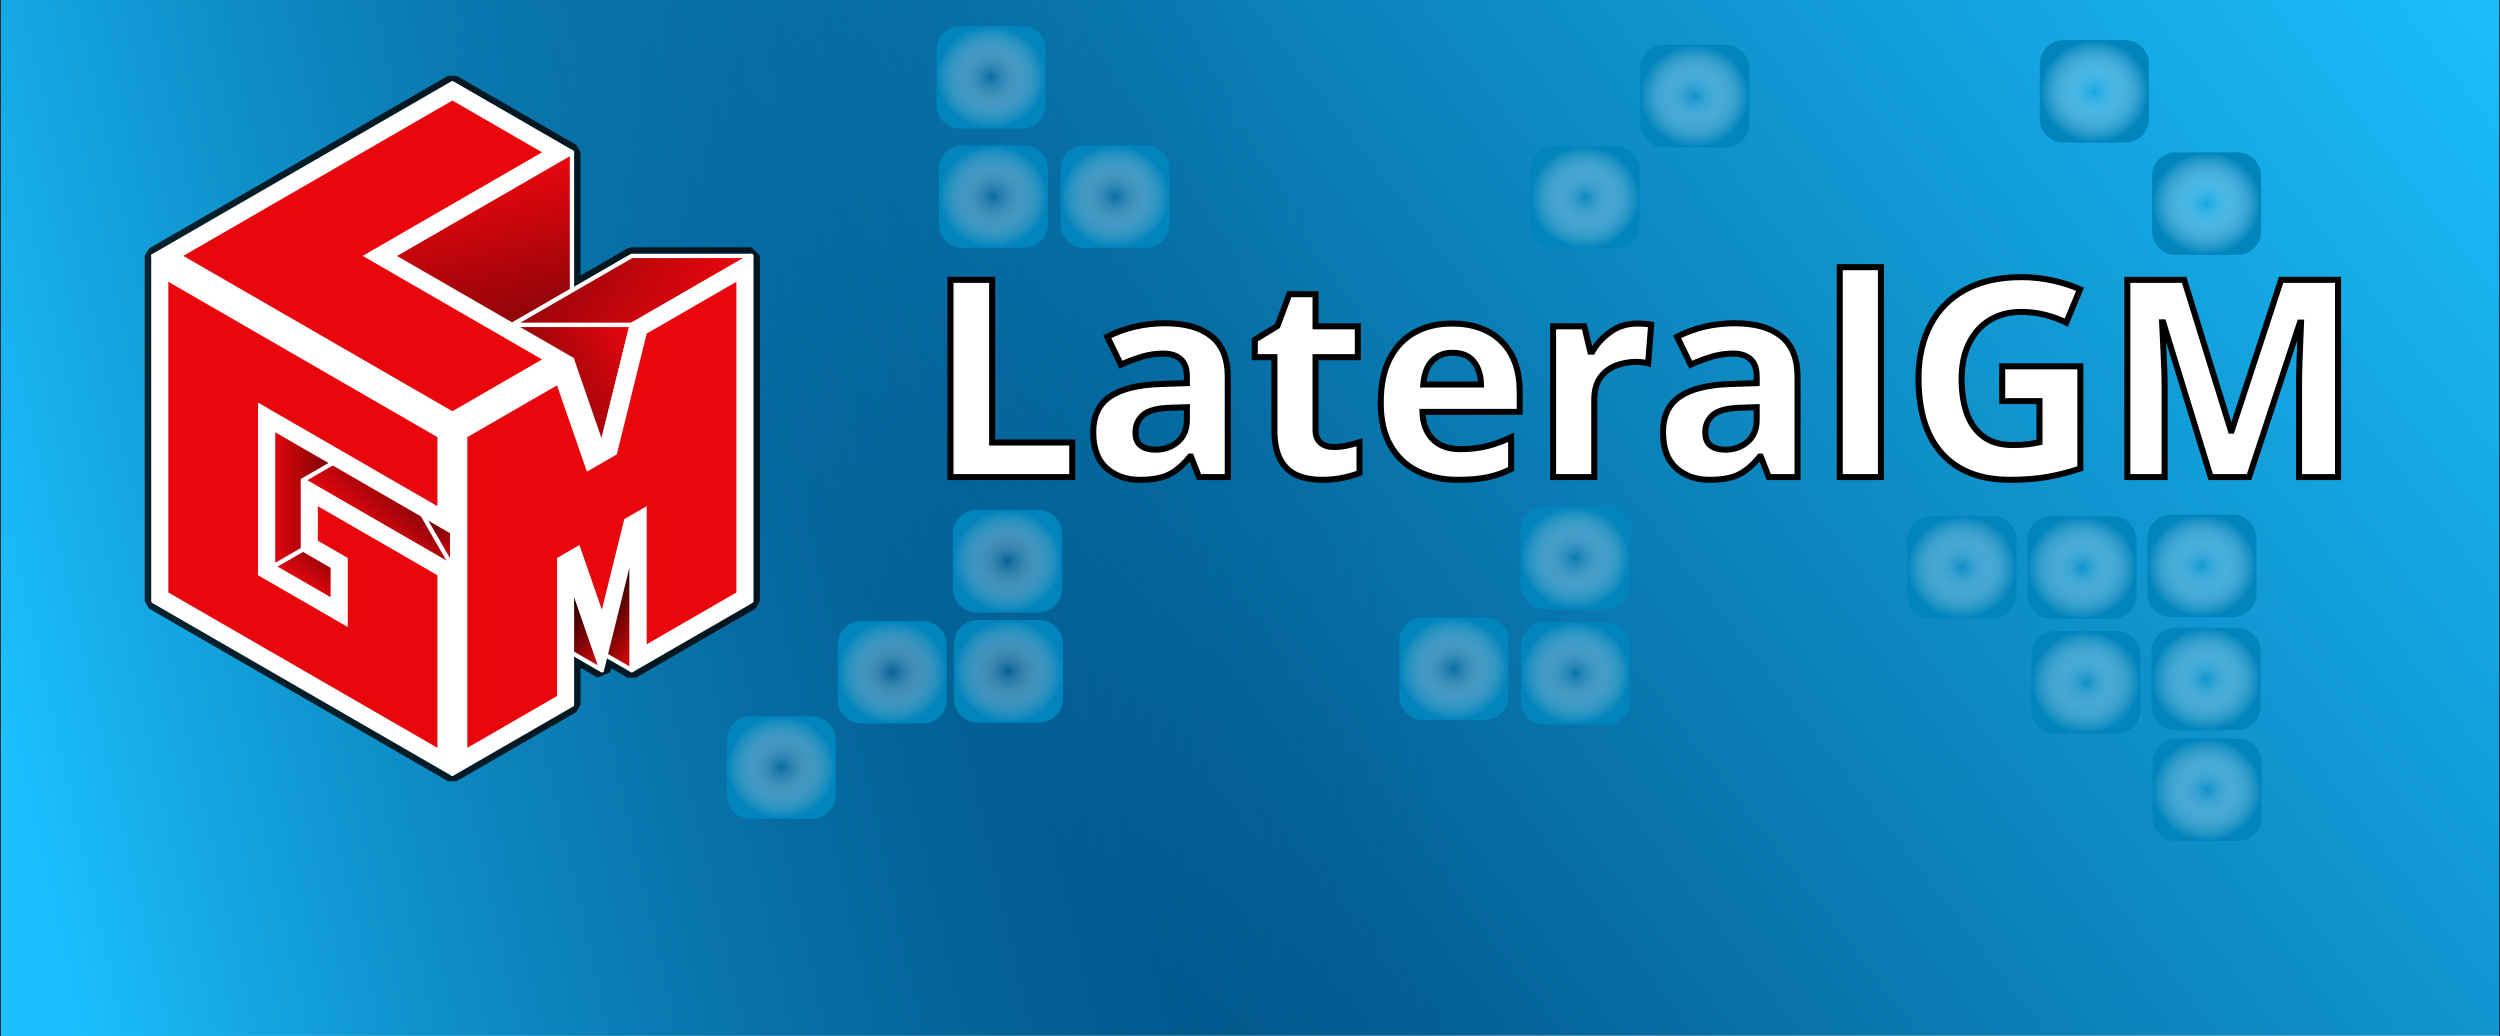
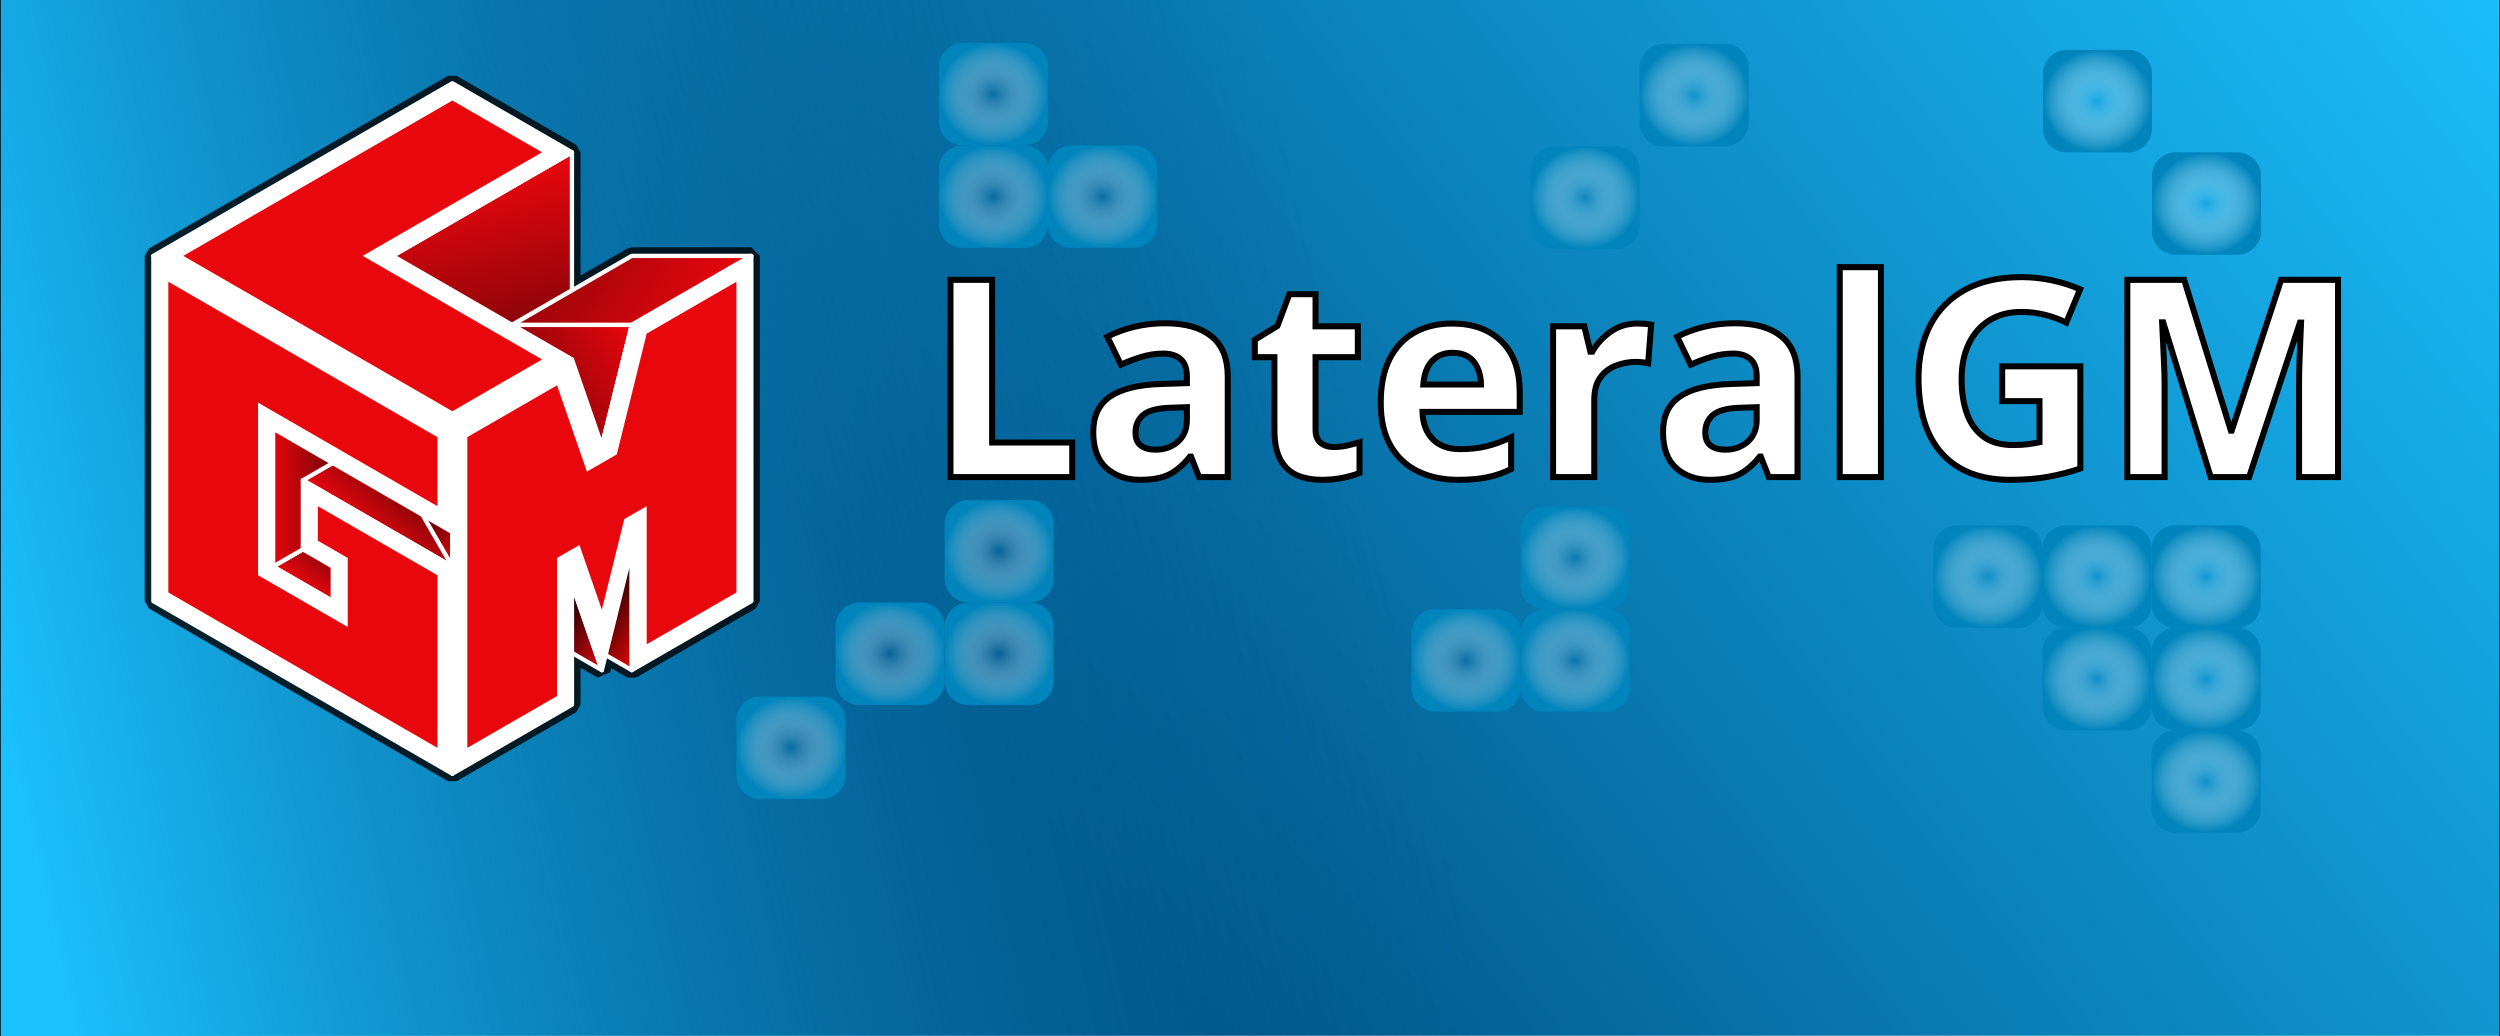
<svg xmlns="http://www.w3.org/2000/svg" xmlns:ns1="http://www.openswatchbook.org/uri/2009/osb" xmlns:xlink="http://www.w3.org/1999/xlink" width="579.31" height="240" id="svg7448" version="1.0">
  <defs id="defs7450">
    <linearGradient id="linearGradient3961">
      <stop style="stop-color:#ffffff;stop-opacity:0;" offset="0" id="stop3963" />
      <stop style="stop-color:#0084bc;stop-opacity:1;" offset="1" id="stop3965" />
    </linearGradient>
    <linearGradient id="linearGradient3953">
      <stop style="stop-color:#005589;stop-opacity:0" offset="0" id="stop3955" />
      <stop style="stop-color:#1bc1ff;stop-opacity:1" offset="1" id="stop3957" />
    </linearGradient>
    <linearGradient id="linearGradient3901">
      <stop id="stop3903" offset="0" style="stop-color:#005589;stop-opacity:1" />
      <stop id="stop3905" offset="1" style="stop-color:#1bc1ff;stop-opacity:1" />
    </linearGradient>
    <linearGradient id="linearGradient5638">
      <stop style="stop-color:#00cdf9;stop-opacity:1;" offset="0" id="stop5640" />
      <stop style="stop-color:#00cdf9;stop-opacity:0;" offset="1" id="stop5642" />
    </linearGradient>
    <linearGradient id="linearGradient5489" ns1:paint="solid">
      <stop style="stop-color:#008df5;stop-opacity:1;" offset="0" id="stop5491" />
    </linearGradient>
    <clipPath id="clipPath4448" clipPathUnits="userSpaceOnUse">
      <path transform="matrix(0.9150457,0,0,0.9230769,-8.584322,-3.982766)" d="M 183.597,91 A 91.799,91 0 1 1 0,91 91.799,91 0 1 1 183.597,91 z" id="path4450" style="fill:#ffffff;fill-opacity:1;fill-rule:evenodd;stroke:none;stroke-width:8;marker:none;visibility:visible;display:inline;overflow:visible;enable-background:accumulate" />
    </clipPath>
    <linearGradient id="linearGradient21112">
      <stop style="stop-color:#ff0000;stop-opacity:1;" offset="0" id="stop21114" />
      <stop style="stop-color:#800000;stop-opacity:1;" offset="1" id="stop21116" />
    </linearGradient>
    <linearGradient id="linearGradient17174">
      <stop id="stop17176" offset="0" style="stop-color:#ffffff;stop-opacity:1;" />
      <stop id="stop17178" offset="1" style="stop-color:#ffffff;stop-opacity:0;" />
    </linearGradient>
    <linearGradient id="linearGradient7309">
      <stop id="stop7311" offset="0" style="stop-color:#e90707;stop-opacity:1;" />
      <stop id="stop7313" offset="1" style="stop-color:#000000;stop-opacity:1;" />
    </linearGradient>
    <linearGradient id="linearGradient7285">
      <stop id="stop7287" offset="0" style="stop-color:#e9070e;stop-opacity:1;" />
      <stop id="stop7289" offset="1" style="stop-color:#000000;stop-opacity:1;" />
    </linearGradient>
    <linearGradient id="linearGradient8173-598-381-553">
      <stop style="stop-color:#003d89;stop-opacity:1;" offset="0" id="stop5619" />
      <stop style="stop-color:#00a7e7;stop-opacity:1;" offset="1" id="stop5621" />
    </linearGradient>
    <linearGradient xlink:href="#linearGradient7285" id="linearGradient5986" gradientUnits="userSpaceOnUse" gradientTransform="translate(-7.722735,-143.9828)" x1="41.557" y1="256" x2="55.413" y2="236" />
    <linearGradient xlink:href="#linearGradient7285" id="linearGradient5988" gradientUnits="userSpaceOnUse" gradientTransform="translate(-7.722735,-143.9828)" x1="41.069" y1="232" x2="69.782" y2="232" />
    <linearGradient xlink:href="#linearGradient7285" id="linearGradient5990" gradientUnits="userSpaceOnUse" gradientTransform="translate(-7.722735,-143.9828)" x1="48.485" y1="236" x2="69.269" y2="212" />
    <linearGradient xlink:href="#linearGradient7285" id="linearGradient5992" gradientUnits="userSpaceOnUse" gradientTransform="translate(-7.722735,-143.9828)" x1="83.126" y1="256" x2="72.733" y2="238" />
    <linearGradient xlink:href="#linearGradient7285" id="linearGradient5994" gradientUnits="userSpaceOnUse" gradientTransform="translate(-7.722735,-143.9828)" x1="110.839" y1="160" x2="131.623" y2="248" />
    <linearGradient xlink:href="#linearGradient7285" id="linearGradient5996" gradientUnits="userSpaceOnUse" gradientTransform="translate(-7.722735,-143.9828)" x1="152.408" y1="184" x2="51.949" y2="126" />
    <linearGradient xlink:href="#linearGradient7309" id="linearGradient5998" gradientUnits="userSpaceOnUse" gradientTransform="translate(-7.722735,-143.9828)" x1="124.695" y1="280" x2="110.839" y2="272" />
    <linearGradient xlink:href="#linearGradient7285" id="linearGradient6000" gradientUnits="userSpaceOnUse" gradientTransform="translate(-7.722735,-143.9828)" x1="124.695" y1="200" x2="65.805" y2="234" />
    <linearGradient xlink:href="#linearGradient7285" id="linearGradient6002" gradientUnits="userSpaceOnUse" gradientTransform="translate(-7.722735,-143.9828)" x1="117.767" y1="280" x2="103.91" y2="272" />
    <filter id="filter3800" y="-0.15" height="1.3" x="-0.15" width="1.3" color-interpolation-filters="sRGB">
      <feTurbulence id="feTurbulence3802" type="fractalNoise" baseFrequency="0.04" numOctaves="5" seed="0" result="result4" />
      <feDisplacementMap id="feDisplacementMap3804" in2="result4" in="SourceGraphic" yChannelSelector="G" xChannelSelector="R" scale="10" result="result3" />
      <feDiffuseLighting id="feDiffuseLighting3806" lighting-color="rgb(233,230,215)" diffuseConstant="1" surfaceScale="2" result="result1" in="result4">
        <feDistantLight id="feDistantLight3808" azimuth="235" elevation="40" />
      </feDiffuseLighting>
      <feComposite id="feComposite3810" in2="result1" operator="in" in="result3" result="result2" />
      <feComposite id="feComposite3812" in2="result1" result="result5" operator="arithmetic" k1="1.7" />
      <feBlend id="feBlend3814" in2="result3" in="result5" mode="normal" />
    </filter>
    <filter id="filter3816" y="-0.15" height="1.3" x="-0.15" width="1.3" color-interpolation-filters="sRGB">
      <feTurbulence id="feTurbulence3818" type="fractalNoise" baseFrequency="0.04" numOctaves="5" seed="0" result="result4" />
      <feDisplacementMap id="feDisplacementMap3820" in2="result4" in="SourceGraphic" yChannelSelector="G" xChannelSelector="R" scale="10" result="result3" />
      <feDiffuseLighting id="feDiffuseLighting3822" lighting-color="rgb(233,230,215)" diffuseConstant="1" surfaceScale="2" result="result1" in="result4">
        <feDistantLight id="feDistantLight3824" azimuth="235" elevation="40" />
      </feDiffuseLighting>
      <feComposite id="feComposite3826" in2="result1" operator="in" in="result3" result="result2" />
      <feComposite id="feComposite3828" in2="result1" result="result5" operator="arithmetic" k1="1.7" />
      <feBlend id="feBlend3830" in2="result3" in="result5" mode="normal" />
    </filter>
    <filter id="filter3832" y="-0.15" height="1.3" x="-0.15" width="1.3" color-interpolation-filters="sRGB">
      <feTurbulence id="feTurbulence3834" type="fractalNoise" baseFrequency="0.04" numOctaves="5" seed="0" result="result4" />
      <feDisplacementMap id="feDisplacementMap3836" in2="result4" in="SourceGraphic" yChannelSelector="G" xChannelSelector="R" scale="10" result="result3" />
      <feDiffuseLighting id="feDiffuseLighting3838" lighting-color="rgb(233,230,215)" diffuseConstant="1" surfaceScale="2" result="result1" in="result4">
        <feDistantLight id="feDistantLight3840" azimuth="235" elevation="40" />
      </feDiffuseLighting>
      <feComposite id="feComposite3842" in2="result1" operator="in" in="result3" result="result2" />
      <feComposite id="feComposite3844" in2="result1" result="result5" operator="arithmetic" k1="1.7" />
      <feBlend id="feBlend3846" in2="result3" in="result5" mode="normal" />
    </filter>
    <filter id="filter3848" y="-0.15" height="1.3" x="-0.15" width="1.3" color-interpolation-filters="sRGB">
      <feTurbulence id="feTurbulence3850" type="fractalNoise" baseFrequency="0.04" numOctaves="1" seed="0" result="result4" />
      <feDisplacementMap id="feDisplacementMap3852" in2="result4" in="SourceGraphic" yChannelSelector="G" xChannelSelector="R" scale="10" result="result3" />
      <feDiffuseLighting id="feDiffuseLighting3854" lighting-color="rgb(233,230,215)" diffuseConstant="1" surfaceScale="2" result="result1" in="result4">
        <feDistantLight id="feDistantLight3856" azimuth="235" elevation="40" />
      </feDiffuseLighting>
      <feComposite id="feComposite3858" in2="result1" operator="in" in="result3" result="result2" />
      <feComposite id="feComposite3860" in2="result1" result="result5" operator="arithmetic" k1="1.7" />
      <feBlend id="feBlend3862" in2="result3" in="result5" mode="normal" />
    </filter>
    <filter id="filter3128" y="-0.2" width="1.2" height="1.4" x="-0.1" color-interpolation-filters="sRGB">
      <feMorphology id="feMorphology3130" result="result1" radius="19.518" operator="dilate" />
      <feTurbulence id="feTurbulence3132" baseFrequency="0.09 0.028" numOctaves="1" />
      <feColorMatrix id="feColorMatrix3134" result="result2" values="2 0 0 0 0 0 2 0 0 0 0 0 0 0 0 0 0 0 1 0" />
      <feDisplacementMap id="feDisplacementMap3136" in2="result2" result="result4" scale="10.319" yChannelSelector="G" xChannelSelector="R" in="result1" />
      <feFlood id="feFlood3138" result="result3" flood-opacity="1" flood-color="rgb(255,159,54)" />
      <feMorphology id="feMorphology3140" radius="3.8" result="result7" in="result4" />
      <feGaussianBlur id="feGaussianBlur3142" result="result7" in="result7" stdDeviation="2.4" />
      <feComposite id="feComposite3144" in2="result4" result="result5" in="result3" operator="in" />
      <feComposite id="feComposite3146" in2="result7" operator="out" />
      <feOffset id="feOffset3148" result="result6" dy="-7" dx="-4.5" />
      <feGaussianBlur id="feGaussianBlur3150" result="result7" stdDeviation="4.8" />
      <feComposite id="feComposite3152" in2="result6" in="SourceGraphic" result="result8" />
      <feComposite id="feComposite3154" in2="result7" />
    </filter>
    <linearGradient gradientTransform="scale(1.229649,1)" gradientUnits="userSpaceOnUse" y2="0" x2="227.707" y1="216" x1="227.707" id="linearGradient8021-90-270-801-0" xlink:href="#linearGradient8173-598-381-553-6" />
    <linearGradient id="linearGradient8173-598-381-553-6">
      <stop style="stop-color:#003d89;stop-opacity:1;" offset="0" id="stop5619-4" />
      <stop style="stop-color:#00a7e7;stop-opacity:1;" offset="1" id="stop5621-9" />
    </linearGradient>
    <linearGradient xlink:href="#linearGradient5638" id="linearGradient5644" x1="-11.601" y1="243.264" x2="575.27" y2="55.264" gradientUnits="userSpaceOnUse" />
    <clipPath clipPathUnits="userSpaceOnUse" id="clipPath5646">
      <rect y="2" x="2.345" height="240" width="579.31" id="rect5648" style="fill:none;stroke:#ffffff;stroke-width:5;stroke-opacity:1;marker:none;visibility:visible;display:inline;overflow:visible;enable-background:accumulate" />
    </clipPath>
    <linearGradient gradientTransform="scale(1.229649,1)" gradientUnits="userSpaceOnUse" y2="0" x2="227.707" y1="216" x1="227.707" id="linearGradient8021-90-270-801-1" xlink:href="#linearGradient8173-598-381-553-8" />
    <linearGradient id="linearGradient8173-598-381-553-8">
      <stop style="stop-color:#003d89;stop-opacity:1;" offset="0" id="stop5619-44" />
      <stop style="stop-color:#00a7e7;stop-opacity:1;" offset="1" id="stop5621-5" />
    </linearGradient>
    <clipPath clipPathUnits="userSpaceOnUse" id="clipPath3141">
      <rect style="fill:none;stroke:#ffffff;stroke-width:5;stroke-linecap:round;stroke-linejoin:round;stroke-miterlimit:4;stroke-opacity:1;stroke-dasharray:none;stroke-dashoffset:0" id="rect3143" width="273.504" height="45.074" x="-10.304" y="-68.81" />
    </clipPath>
    <filter id="filter3169" color-interpolation-filters="sRGB">
      <feColorMatrix id="feColorMatrix3171" values="1 0 0 0 0 0 1 0 0 0 0 0 1 0 0 0 0 0 1 0 " result="result7" />
      <feGaussianBlur id="feGaussianBlur3173" result="result6" stdDeviation="5" />
      <feComposite id="feComposite3175" in2="result7" operator="atop" in="result6" result="result91" />
      <feComposite id="feComposite3177" in2="result91" operator="in" result="fbSourceGraphic" />
      <feColorMatrix result="fbSourceGraphicAlpha" in="fbSourceGraphic" values="0 0 0 -1 0 0 0 0 -1 0 0 0 0 -1 0 0 0 0 1 0" id="feColorMatrix3179" />
      <feGaussianBlur id="feGaussianBlur3181" stdDeviation="5" result="result1" in="fbSourceGraphic" />
      <feComposite id="feComposite3183" in2="result1" operator="arithmetic" k2="2" in="result1" />
    </filter>
    <filter id="filter3977" color-interpolation-filters="sRGB">
      <feGaussianBlur id="feGaussianBlur3979" stdDeviation="5" result="result1" />
      <feComposite id="feComposite3981" in2="result1" operator="arithmetic" k2="2" in="result1" />
    </filter>
    <clipPath clipPathUnits="userSpaceOnUse" id="clipPath3141-5">
      <rect style="fill:none;stroke:#ffffff;stroke-width:5;stroke-linecap:round;stroke-linejoin:round;stroke-miterlimit:4;stroke-opacity:1;stroke-dasharray:none;stroke-dashoffset:0" id="rect3143-5" width="273.504" height="45.074" x="-10.304" y="-68.81" />
    </clipPath>
    <clipPath clipPathUnits="userSpaceOnUse" id="clipPath3193">
      <rect style="fill:none;stroke:#ffffff;stroke-width:5;stroke-linecap:round;stroke-linejoin:round;stroke-miterlimit:4;stroke-opacity:1;stroke-dasharray:none;stroke-dashoffset:0" id="rect3195" width="273.504" height="45.074" x="-10.304" y="-68.81" />
    </clipPath>
    <clipPath clipPathUnits="userSpaceOnUse" id="clipPath3197">
      <rect style="fill:none;stroke:#ffffff;stroke-width:5;stroke-linecap:round;stroke-linejoin:round;stroke-miterlimit:4;stroke-opacity:1;stroke-dasharray:none;stroke-dashoffset:0" id="rect3199" width="273.504" height="45.074" x="-10.304" y="-68.81" />
    </clipPath>
    <linearGradient xlink:href="#linearGradient3901" id="linearGradient3899" x1="274.228" y1="232.602" x2="587.736" y2="-10.22" gradientUnits="userSpaceOnUse" />
    <linearGradient xlink:href="#linearGradient3901-7" id="linearGradient3899-1" x1="274.228" y1="232.602" x2="587.736" y2="-10.22" gradientUnits="userSpaceOnUse" />
    <linearGradient id="linearGradient3901-7">
      <stop id="stop3903-4" offset="0" style="stop-color:#005589;stop-opacity:1" />
      <stop id="stop3905-0" offset="1" style="stop-color:#1bc1ff;stop-opacity:1" />
    </linearGradient>
    <linearGradient y2="231.07" x2="14.768" y1="158.3" x1="331.678" gradientUnits="userSpaceOnUse" id="linearGradient3934" xlink:href="#linearGradient3953" gradientTransform="matrix(1,0,0,1.012767,-0.8731245,-0.261846)" />
-     <radialGradient xlink:href="#linearGradient3961" id="radialGradient3977" cx="264.653" cy="202.083" fx="264.653" fy="202.083" r="12.639" gradientTransform="matrix(1,0,0,0.939394,189.9581,-58.39051)" gradientUnits="userSpaceOnUse" />
+     <radialGradient xlink:href="#linearGradient3961" id="radialGradient3977" cx="264.653" cy="202.083" fx="264.653" fy="202.083" r="12.639" gradientTransform="matrix(1,0,0,0.939394,196.0096,-56.22861)" gradientUnits="userSpaceOnUse" />
    <radialGradient xlink:href="#linearGradient3961-7" id="radialGradient3977-2" cx="264.653" cy="202.083" fx="264.653" fy="202.083" r="12.639" gradientTransform="matrix(1,0,0,0.939394,180.3672,-59.15651)" gradientUnits="userSpaceOnUse" />
    <linearGradient id="linearGradient3961-7">
      <stop style="stop-color:#ffffff;stop-opacity:0;" offset="0" id="stop3963-7" />
      <stop style="stop-color:#0084bc;stop-opacity:1;" offset="1" id="stop3965-1" />
    </linearGradient>
-     <radialGradient r="12.639" fy="202.083" fx="264.653" cy="202.083" cx="264.653" gradientTransform="matrix(1,0,0,0.939394,217.7927,-58.32287)" gradientUnits="userSpaceOnUse" id="radialGradient3994" xlink:href="#linearGradient3961-7" />
+     <radialGradient r="12.639" fy="202.083" fx="264.653" cy="202.083" cx="264.653" gradientTransform="matrix(1,0,0,0.939394,221.2875,-56.22862)" gradientUnits="userSpaceOnUse" id="radialGradient3994" xlink:href="#linearGradient3961-7" />
    <radialGradient xlink:href="#linearGradient3961-0" id="radialGradient3977-6" cx="264.653" cy="202.083" fx="264.653" fy="202.083" r="12.639" gradientTransform="matrix(1,0,0,0.939394,180.3672,-59.15651)" gradientUnits="userSpaceOnUse" />
    <linearGradient id="linearGradient3961-0">
      <stop style="stop-color:#ffffff;stop-opacity:0;" offset="0" id="stop3963-4" />
      <stop style="stop-color:#0084bc;stop-opacity:1;" offset="1" id="stop3965-9" />
    </linearGradient>
-     <radialGradient r="12.639" fy="202.083" fx="264.653" cy="202.083" cx="264.653" gradientTransform="matrix(1,0,0,0.939394,245.5751,-58.70587)" gradientUnits="userSpaceOnUse" id="radialGradient3994-4" xlink:href="#linearGradient3961-0" />
+     <radialGradient r="12.639" fy="202.083" fx="264.653" cy="202.083" cx="264.653" gradientTransform="matrix(1,0,0,0.939394,246.5655,-56.22859)" gradientUnits="userSpaceOnUse" id="radialGradient3994-4" xlink:href="#linearGradient3961-0" />
    <radialGradient xlink:href="#linearGradient3961-3" id="radialGradient3977-0" cx="264.653" cy="202.083" fx="264.653" fy="202.083" r="12.639" gradientTransform="matrix(1,0,0,0.939394,180.3672,-59.15651)" gradientUnits="userSpaceOnUse" />
    <linearGradient id="linearGradient3961-3">
      <stop style="stop-color:#ffffff;stop-opacity:0;" offset="0" id="stop3963-6" />
      <stop style="stop-color:#0084bc;stop-opacity:1;" offset="1" id="stop3965-2" />
    </linearGradient>
    <radialGradient r="12.639" fy="202.083" fx="264.653" cy="202.083" cx="264.653" gradientTransform="matrix(1,0,0,0.939394,246.5655,-32.48264)" gradientUnits="userSpaceOnUse" id="radialGradient3994-45" xlink:href="#linearGradient3961-3" />
    <radialGradient xlink:href="#linearGradient3961-1" id="radialGradient3977-8" cx="264.653" cy="202.083" fx="264.653" fy="202.083" r="12.639" gradientTransform="matrix(1,0,0,0.939394,180.3672,-59.15651)" gradientUnits="userSpaceOnUse" />
    <linearGradient id="linearGradient3961-1">
      <stop style="stop-color:#ffffff;stop-opacity:0;" offset="0" id="stop3963-2" />
      <stop style="stop-color:#0084bc;stop-opacity:1;" offset="1" id="stop3965-14" />
    </linearGradient>
-     <radialGradient r="12.639" fy="202.083" fx="264.653" cy="202.083" cx="264.653" gradientTransform="matrix(1,0,0,0.939394,218.7174,-31.71665)" gradientUnits="userSpaceOnUse" id="radialGradient3994-9" xlink:href="#linearGradient3961-1" />
+     <radialGradient r="12.639" fy="202.083" fx="264.653" cy="202.083" cx="264.653" gradientTransform="matrix(1,0,0,0.939394,221.2875,-32.48264)" gradientUnits="userSpaceOnUse" id="radialGradient3994-9" xlink:href="#linearGradient3961-1" />
    <radialGradient xlink:href="#linearGradient3961-5" id="radialGradient3977-4" cx="264.653" cy="202.083" fx="264.653" fy="202.083" r="12.639" gradientTransform="matrix(1,0,0,0.939394,180.3672,-59.15651)" gradientUnits="userSpaceOnUse" />
    <linearGradient id="linearGradient3961-5">
      <stop style="stop-color:#ffffff;stop-opacity:0;" offset="0" id="stop3963-29" />
      <stop style="stop-color:#0084bc;stop-opacity:1;" offset="1" id="stop3965-98" />
    </linearGradient>
-     <radialGradient r="12.639" fy="202.083" fx="264.653" cy="202.083" cx="264.653" gradientTransform="matrix(1,0,0,0.939394,246.7899,-6.801059)" gradientUnits="userSpaceOnUse" id="radialGradient3994-3" xlink:href="#linearGradient3961-5" />
+     <radialGradient r="12.639" fy="202.083" fx="264.653" cy="202.083" cx="264.653" gradientTransform="matrix(1,0,0,0.939394,246.5654,-8.736672)" gradientUnits="userSpaceOnUse" id="radialGradient3994-3" xlink:href="#linearGradient3961-5" />
    <radialGradient xlink:href="#linearGradient3961-8" id="radialGradient3977-9" cx="264.653" cy="202.083" fx="264.653" fy="202.083" r="12.639" gradientTransform="matrix(1,0,0,0.939394,180.3672,-59.15651)" gradientUnits="userSpaceOnUse" />
    <linearGradient id="linearGradient3961-8">
      <stop style="stop-color:#ffffff;stop-opacity:0;" offset="0" id="stop3963-66" />
      <stop style="stop-color:#0084bc;stop-opacity:1;" offset="1" id="stop3965-23" />
    </linearGradient>
    <radialGradient r="12.639" fy="202.083" fx="264.653" cy="202.083" cx="264.653" gradientTransform="matrix(1,0,0,0.939394,246.6584,-142.6606)" gradientUnits="userSpaceOnUse" id="radialGradient3994-8" xlink:href="#linearGradient3961-8" />
    <radialGradient xlink:href="#linearGradient3961-57" id="radialGradient3977-27" cx="264.653" cy="202.083" fx="264.653" fy="202.083" r="12.639" gradientTransform="matrix(1,0,0,0.939394,180.3672,-59.15651)" gradientUnits="userSpaceOnUse" />
    <linearGradient id="linearGradient3961-57">
      <stop style="stop-color:#ffffff;stop-opacity:0;" offset="0" id="stop3963-8" />
      <stop style="stop-color:#0084bc;stop-opacity:1;" offset="1" id="stop3965-27" />
    </linearGradient>
-     <radialGradient r="12.639" fy="202.083" fx="264.653" cy="202.083" cx="264.653" gradientTransform="matrix(1,0,0,0.939394,220.6596,-168.6594)" gradientUnits="userSpaceOnUse" id="radialGradient3994-80" xlink:href="#linearGradient3961-57" />
+     <radialGradient r="12.639" fy="202.083" fx="264.653" cy="202.083" cx="264.653" gradientTransform="matrix(1,0,0,0.939394,221.3805,-166.4065)" gradientUnits="userSpaceOnUse" id="radialGradient3994-80" xlink:href="#linearGradient3961-57" />
    <radialGradient xlink:href="#linearGradient3961-2" id="radialGradient3977-89" cx="264.653" cy="202.083" fx="264.653" fy="202.083" r="12.639" gradientTransform="matrix(1,0,0,0.939394,180.3672,-59.15651)" gradientUnits="userSpaceOnUse" />
    <linearGradient id="linearGradient3961-2">
      <stop style="stop-color:#ffffff;stop-opacity:0;" offset="0" id="stop3963-82" />
      <stop style="stop-color:#0084bc;stop-opacity:1;" offset="1" id="stop3965-0" />
    </linearGradient>
    <radialGradient r="12.639" fy="202.083" fx="264.653" cy="202.083" cx="264.653" gradientTransform="matrix(1,0,0,0.939394,-34.45435,-144.2855)" gradientUnits="userSpaceOnUse" id="radialGradient3994-5" xlink:href="#linearGradient3961-2" />
    <radialGradient xlink:href="#linearGradient3961-78" id="radialGradient3977-276" cx="264.653" cy="202.083" fx="264.653" fy="202.083" r="12.639" gradientTransform="matrix(1,0,0,0.939394,180.3672,-59.15651)" gradientUnits="userSpaceOnUse" />
    <linearGradient id="linearGradient3961-78">
      <stop style="stop-color:#ffffff;stop-opacity:0;" offset="0" id="stop3963-78" />
      <stop style="stop-color:#0084bc;stop-opacity:1;" offset="1" id="stop3965-16" />
    </linearGradient>
-     <radialGradient r="12.639" fy="202.083" fx="264.653" cy="202.083" cx="264.653" gradientTransform="matrix(1,0,0,0.939394,-6.288905,-144.2855)" gradientUnits="userSpaceOnUse" id="radialGradient3994-0" xlink:href="#linearGradient3961-78" />
+     <radialGradient r="12.639" fy="202.083" fx="264.653" cy="202.083" cx="264.653" gradientTransform="matrix(1,0,0,0.939394,-9.176403,-144.2855)" gradientUnits="userSpaceOnUse" id="radialGradient3994-0" xlink:href="#linearGradient3961-78" />
    <radialGradient xlink:href="#linearGradient3961-89" id="radialGradient3977-5" cx="264.653" cy="202.083" fx="264.653" fy="202.083" r="12.639" gradientTransform="matrix(1,0,0,0.939394,180.3672,-59.15651)" gradientUnits="userSpaceOnUse" />
    <linearGradient id="linearGradient3961-89">
      <stop style="stop-color:#ffffff;stop-opacity:0;" offset="0" id="stop3963-0" />
      <stop style="stop-color:#0084bc;stop-opacity:1;" offset="1" id="stop3965-00" />
    </linearGradient>
-     <radialGradient r="12.639" fy="202.083" fx="264.653" cy="202.083" cx="264.653" gradientTransform="matrix(1,0,0,0.939394,-34.99599,-171.9093)" gradientUnits="userSpaceOnUse" id="radialGradient3994-7" xlink:href="#linearGradient3961-89" />
+     <radialGradient r="12.639" fy="202.083" fx="264.653" cy="202.083" cx="264.653" gradientTransform="matrix(1,0,0,0.939394,-34.45438,-168.0315)" gradientUnits="userSpaceOnUse" id="radialGradient3994-7" xlink:href="#linearGradient3961-89" />
    <radialGradient xlink:href="#linearGradient3961-14" id="radialGradient3977-52" cx="264.653" cy="202.083" fx="264.653" fy="202.083" r="12.639" gradientTransform="matrix(1,0,0,0.939394,180.3672,-59.15651)" gradientUnits="userSpaceOnUse" />
    <linearGradient id="linearGradient3961-14">
      <stop style="stop-color:#ffffff;stop-opacity:0;" offset="0" id="stop3963-86" />
      <stop style="stop-color:#0084bc;stop-opacity:1;" offset="1" id="stop3965-4" />
    </linearGradient>
    <radialGradient r="12.639" fy="202.083" fx="264.653" cy="202.083" cx="264.653" gradientTransform="matrix(1,0,0,0.939394,102.6471,-144.0339)" gradientUnits="userSpaceOnUse" id="radialGradient3994-6" xlink:href="#linearGradient3961-14" />
    <radialGradient xlink:href="#linearGradient3961-55" id="radialGradient3977-83" cx="264.653" cy="202.083" fx="264.653" fy="202.083" r="12.639" gradientTransform="matrix(1,0,0,0.939394,180.3672,-59.15651)" gradientUnits="userSpaceOnUse" />
    <linearGradient id="linearGradient3961-55">
      <stop style="stop-color:#ffffff;stop-opacity:0;" offset="0" id="stop3963-1" />
      <stop style="stop-color:#0084bc;stop-opacity:1;" offset="1" id="stop3965-5" />
    </linearGradient>
    <radialGradient r="12.639" fy="202.083" fx="264.653" cy="202.083" cx="264.653" gradientTransform="matrix(1,0,0,0.939394,100.3491,-60.55515)" gradientUnits="userSpaceOnUse" id="radialGradient3994-58" xlink:href="#linearGradient3961-55" />
    <radialGradient xlink:href="#linearGradient3961-4" id="radialGradient3977-05" cx="264.653" cy="202.083" fx="264.653" fy="202.083" r="12.639" gradientTransform="matrix(1,0,0,0.939394,180.3672,-59.15651)" gradientUnits="userSpaceOnUse" />
    <linearGradient id="linearGradient3961-4">
      <stop style="stop-color:#ffffff;stop-opacity:0;" offset="0" id="stop3963-72" />
      <stop style="stop-color:#0084bc;stop-opacity:1;" offset="1" id="stop3965-149" />
    </linearGradient>
-     <radialGradient r="12.639" fy="202.083" fx="264.653" cy="202.083" cx="264.653" gradientTransform="matrix(1,0,0,0.939394,-31.20448,-59.78915)" gradientUnits="userSpaceOnUse" id="radialGradient3994-90" xlink:href="#linearGradient3961-4" />
+     <radialGradient r="12.639" fy="202.083" fx="264.653" cy="202.083" cx="264.653" gradientTransform="matrix(1,0,0,0.939394,-33.11948,-62.08715)" gradientUnits="userSpaceOnUse" id="radialGradient3994-90" xlink:href="#linearGradient3961-4" />
    <radialGradient xlink:href="#linearGradient3961-50" id="radialGradient3977-03" cx="264.653" cy="202.083" fx="264.653" fy="202.083" r="12.639" gradientTransform="matrix(1,0,0,0.939394,180.3672,-59.15651)" gradientUnits="userSpaceOnUse" />
    <linearGradient id="linearGradient3961-50">
      <stop style="stop-color:#ffffff;stop-opacity:0;" offset="0" id="stop3963-76" />
      <stop style="stop-color:#0084bc;stop-opacity:1;" offset="1" id="stop3965-7" />
    </linearGradient>
-     <radialGradient r="12.639" fy="202.083" fx="264.653" cy="202.083" cx="264.653" gradientTransform="matrix(1,0,0,0.939394,-57.90364,-34.04186)" gradientUnits="userSpaceOnUse" id="radialGradient3994-83" xlink:href="#linearGradient3961-50" />
+     <radialGradient r="12.639" fy="202.083" fx="264.653" cy="202.083" cx="264.653" gradientTransform="matrix(1,0,0,0.939394,-58.39744,-38.34117)" gradientUnits="userSpaceOnUse" id="radialGradient3994-83" xlink:href="#linearGradient3961-50" />
    <radialGradient xlink:href="#linearGradient3961-9" id="radialGradient3977-41" cx="264.653" cy="202.083" fx="264.653" fy="202.083" r="12.639" gradientTransform="matrix(1,0,0,0.939394,180.3672,-59.15651)" gradientUnits="userSpaceOnUse" />
    <linearGradient id="linearGradient3961-9">
      <stop style="stop-color:#ffffff;stop-opacity:0;" offset="0" id="stop3963-5" />
      <stop style="stop-color:#0084bc;stop-opacity:1;" offset="1" id="stop3965-57" />
    </linearGradient>
-     <radialGradient r="12.639" fy="202.083" fx="264.653" cy="202.083" cx="264.653" gradientTransform="matrix(1,0,0,0.939394,-83.61244,-11.96592)" gradientUnits="userSpaceOnUse" id="radialGradient3994-47" xlink:href="#linearGradient3961-9" />
+     <radialGradient r="12.639" fy="202.083" fx="264.653" cy="202.083" cx="264.653" gradientTransform="matrix(1,0,0,0.939394,-81.37218,-16.5425)" gradientUnits="userSpaceOnUse" id="radialGradient3994-47" xlink:href="#linearGradient3961-9" />
    <radialGradient xlink:href="#linearGradient3961-81" id="radialGradient3977-08" cx="264.653" cy="202.083" fx="264.653" fy="202.083" r="12.639" gradientTransform="matrix(1,0,0,0.939394,180.3672,-59.15651)" gradientUnits="userSpaceOnUse" />
    <linearGradient id="linearGradient3961-81">
      <stop style="stop-color:#ffffff;stop-opacity:0;" offset="0" id="stop3963-52" />
      <stop style="stop-color:#0084bc;stop-opacity:1;" offset="1" id="stop3965-3" />
    </linearGradient>
-     <radialGradient r="12.639" fy="202.083" fx="264.653" cy="202.083" cx="264.653" gradientTransform="matrix(1,0,0,0.939394,-30.98014,-34.26622)" gradientUnits="userSpaceOnUse" id="radialGradient3994-2" xlink:href="#linearGradient3961-81" />
+     <radialGradient r="12.639" fy="202.083" fx="264.653" cy="202.083" cx="264.653" gradientTransform="matrix(1,0,0,0.939394,-33.11948,-38.34118)" gradientUnits="userSpaceOnUse" id="radialGradient3994-2" xlink:href="#linearGradient3961-81" />
    <radialGradient xlink:href="#linearGradient3961-29" id="radialGradient3977-66" cx="264.653" cy="202.083" fx="264.653" fy="202.083" r="12.639" gradientTransform="matrix(1,0,0,0.939394,180.3672,-59.15651)" gradientUnits="userSpaceOnUse" />
    <linearGradient id="linearGradient3961-29">
      <stop style="stop-color:#ffffff;stop-opacity:0;" offset="0" id="stop3963-04" />
      <stop style="stop-color:#0084bc;stop-opacity:1;" offset="1" id="stop3965-93" />
    </linearGradient>
-     <radialGradient r="12.639" fy="202.083" fx="264.653" cy="202.083" cx="264.653" gradientTransform="matrix(1,0,0,0.939394,100.4148,-33.79028)" gradientUnits="userSpaceOnUse" id="radialGradient3994-1" xlink:href="#linearGradient3961-29" />
+     <radialGradient r="12.639" fy="202.083" fx="264.653" cy="202.083" cx="264.653" gradientTransform="matrix(1,0,0,0.939394,100.3491,-36.80918)" gradientUnits="userSpaceOnUse" id="radialGradient3994-1" xlink:href="#linearGradient3961-29" />
    <radialGradient xlink:href="#linearGradient3961-555" id="radialGradient3977-99" cx="264.653" cy="202.083" fx="264.653" fy="202.083" r="12.639" gradientTransform="matrix(1,0,0,0.939394,180.3672,-59.15651)" gradientUnits="userSpaceOnUse" />
    <linearGradient id="linearGradient3961-555">
      <stop style="stop-color:#ffffff;stop-opacity:0;" offset="0" id="stop3963-60" />
      <stop style="stop-color:#0084bc;stop-opacity:1;" offset="1" id="stop3965-59" />
    </linearGradient>
-     <radialGradient r="12.639" fy="202.083" fx="264.653" cy="202.083" cx="264.653" gradientTransform="matrix(1,0,0,0.939394,128.0386,-167.5761)" gradientUnits="userSpaceOnUse" id="radialGradient3994-46" xlink:href="#linearGradient3961-555" />
+     <radialGradient r="12.639" fy="202.083" fx="264.653" cy="202.083" cx="264.653" gradientTransform="matrix(1,0,0,0.939394,127.925,-167.7799)" gradientUnits="userSpaceOnUse" id="radialGradient3994-46" xlink:href="#linearGradient3961-555" />
    <radialGradient xlink:href="#linearGradient3961-91" id="radialGradient3977-053" cx="264.653" cy="202.083" fx="264.653" fy="202.083" r="12.639" gradientTransform="matrix(1,0,0,0.939394,180.3672,-59.15651)" gradientUnits="userSpaceOnUse" />
    <linearGradient id="linearGradient3961-91">
      <stop style="stop-color:#ffffff;stop-opacity:0;" offset="0" id="stop3963-28" />
      <stop style="stop-color:#0084bc;stop-opacity:1;" offset="1" id="stop3965-8" />
    </linearGradient>
-     <radialGradient r="12.639" fy="202.083" fx="264.653" cy="202.083" cx="264.653" gradientTransform="matrix(1,0,0,0.939394,72.24935,-34.87357)" gradientUnits="userSpaceOnUse" id="radialGradient3994-18" xlink:href="#linearGradient3961-91" />
+     <radialGradient r="12.639" fy="202.083" fx="264.653" cy="202.083" cx="264.653" gradientTransform="matrix(1,0,0,0.939394,75.07111,-36.80918)" gradientUnits="userSpaceOnUse" id="radialGradient3994-18" xlink:href="#linearGradient3961-91" />
  </defs>
  <g style="display:inline" id="layer1">
    <rect y="0" x="0" height="240" width="579.31" id="rectBackgroundGradient" style="fill:url(#linearGradient3899);fill-opacity:1;fill-rule:evenodd;stroke:none;stroke-width:5;marker:none;visibility:visible;display:inline;overflow:visible;enable-background:accumulate;stroke-opacity:1;stroke-miterlimit:4;stroke-dasharray:none" />
    <rect y="-0.262" x="-0.873" height="243.064" width="579.31" id="rectBackgroundGradient-9" style="fill:url(#linearGradient3934);fill-opacity:1;fill-rule:evenodd;stroke:none;stroke-width:5;marker:none;visibility:visible;display:inline;overflow:visible;enable-background:accumulate" />
    <g id="gLogo" transform="translate(-86.47447,175.8471)">
      <g transform="translate(115.8823,-156.5712)" id="gIcon">
        <path clip-path="url(#clipPath4448)" id="path5921" d="m 75.402,0.017 -69.281,40 0,80 69.281,40 27.719,-16 0,-12 6.938,4 0.875,-3.5 6.062,3.5 27.688,-16 0,-80 -27.688,0 -13.875,8 0,-32 -27.719,-16 z" style="opacity:0.8;fill:#000000;fill-opacity:1;fill-rule:evenodd;stroke:#000000;stroke-width:4;stroke-linecap:butt;stroke-linejoin:bevel;stroke-miterlimit:4;stroke-opacity:1;stroke-dasharray:none;stroke-dashoffset:0;marker:none;visibility:visible;display:inline;overflow:visible;enable-background:accumulate" />
        <path id="path5923" d="m 47.703,120.017 27.713,-16 -13.856,-8 -27.713,16 13.856,8 z" style="fill:url(#linearGradient5986);fill-opacity:1;fill-rule:evenodd;stroke:#ffffff;stroke-width:1px;stroke-linecap:butt;stroke-linejoin:round;stroke-miterlimit:4;stroke-opacity:1;stroke-dasharray:none;stroke-dashoffset:0;marker:none;visibility:visible;display:inline;overflow:visible;enable-background:accumulate" />
        <path id="path5925" d="m 33.846,112.017 0,-32 27.713,-16 0,32 -27.713,16 z" style="fill:url(#linearGradient5988);fill-opacity:1;fill-rule:evenodd;stroke:#ffffff;stroke-width:1px;stroke-linecap:butt;stroke-linejoin:round;stroke-miterlimit:4;stroke-opacity:1;stroke-dasharray:none;stroke-dashoffset:0;marker:none;visibility:visible;display:inline;overflow:visible;enable-background:accumulate" />
        <path id="path5927" d="m 40.775,92.017 27.713,-16 34.641,20 -27.713,16 -34.641,-20 z" style="fill:url(#linearGradient5990);fill-opacity:1;fill-rule:evenodd;stroke:#ffffff;stroke-width:1px;stroke-linecap:butt;stroke-linejoin:round;stroke-miterlimit:4;stroke-opacity:1;stroke-dasharray:none;stroke-dashoffset:0;marker:none;visibility:visible;display:inline;overflow:visible;enable-background:accumulate" />
        <path id="path5929" d="m 75.416,112.017 -13.856,-24 0,-8 13.856,24 0,8 z" style="fill:url(#linearGradient5992);fill-opacity:1;fill-rule:evenodd;stroke:#ffffff;stroke-width:1px;stroke-linecap:butt;stroke-linejoin:round;stroke-miterlimit:4;stroke-opacity:1;stroke-dasharray:none;stroke-dashoffset:0;marker:none;visibility:visible;display:inline;overflow:visible;enable-background:accumulate" />
        <path id="path5931" d="m 6.134,40.017 0,80 69.282,40 2e-5,-48 -34.641,-20 0,16 6.928,4 0,8 -13.856,-8 0,-32 41.569,24 -2e-5,-24 -69.282,-40 z" style="fill:#ffffff;fill-opacity:1;fill-rule:evenodd;stroke:#ffffff;stroke-width:1px;stroke-linecap:butt;stroke-linejoin:round;stroke-opacity:1" />
        <path id="path5933" d="m 61.559,40.017 0,32 41.569,-24 0,-32 -41.569,24 z" style="fill:url(#linearGradient5994);fill-opacity:1;fill-rule:evenodd;stroke:#ffffff;stroke-width:1px;stroke-linecap:butt;stroke-linejoin:round;stroke-miterlimit:4;stroke-opacity:1;stroke-dasharray:none;stroke-dashoffset:0;marker:none;visibility:visible;display:inline;overflow:visible;enable-background:accumulate" />
        <path id="path5935" d="m 144.698,40.017 -27.713,0 -27.713,16 27.713,0 27.713,-16 z" style="fill:url(#linearGradient5996);fill-opacity:1;fill-rule:evenodd;stroke:#ffffff;stroke-width:1px;stroke-linecap:butt;stroke-linejoin:round;stroke-miterlimit:4;stroke-opacity:1;stroke-dasharray:none;stroke-dashoffset:0;marker:none;visibility:visible;display:inline;overflow:visible;enable-background:accumulate" />
        <path id="path5937" d="m 116.985,136.017 -1e-5,-40 -27.713,-16 1e-5,40 27.713,16 z" style="fill:url(#linearGradient5998);fill-opacity:1;fill-rule:evenodd;stroke:#ffffff;stroke-width:1px;stroke-linecap:butt;stroke-linejoin:round;stroke-opacity:1" />
        <path id="path5939" d="m 116.985,56.017 -27.713,0 -6.928,12 27.713,16 6.928,-28 z" style="fill:url(#linearGradient6000);fill-opacity:1;fill-rule:evenodd;stroke:#ffffff;stroke-width:1px;stroke-linecap:butt;stroke-linejoin:round;stroke-miterlimit:4;stroke-opacity:1;stroke-dasharray:none;stroke-dashoffset:0;marker:none;visibility:visible;display:inline;overflow:visible;enable-background:accumulate" />
        <path style="fill:url(#linearGradient6002);fill-opacity:1;fill-rule:evenodd;stroke:#ffffff;stroke-width:1px;stroke-linecap:butt;stroke-linejoin:round;stroke-miterlimit:4;stroke-opacity:1;stroke-dasharray:none;stroke-dashoffset:0;marker:none;visibility:visible;display:inline;overflow:visible;enable-background:accumulate" d="m 110.057,136.017 -6.928,-20 -27.713,-16 6.928,20 27.713,16 z" id="path5941" />
        <path id="path5943" d="m 144.698,120.017 0,-80 -27.713,16 -6.928,28 -6.928,-20 -27.713,16 0,80 27.713,-16 0,-28 6.928,20 6.928,-28 -4e-5,28 27.713,-16 z" style="fill:#ffffff;fill-opacity:1;fill-rule:evenodd;stroke:#ffffff;stroke-width:1px;stroke-linecap:butt;stroke-linejoin:round;stroke-opacity:1" />
        <path id="path5945" d="m 75.416,0.017 27.713,16 -41.569,24 41.569,24 -27.713,16 -69.282,-40 69.282,-40 z" style="fill:#ffffff;fill-opacity:1;fill-rule:evenodd;stroke:#ffffff;stroke-width:1px;stroke-linecap:butt;stroke-linejoin:round;stroke-opacity:1" />
        <path style="fill:#e9070e;fill-opacity:1;fill-rule:evenodd;stroke:none;stroke-width:1px;marker:none;visibility:visible;display:inline;overflow:visible;enable-background:accumulate" d="m 71.952,82.017 0,16 -41.569,-24 0,40 20.785,12 0,-16 -6.928,-4 0,-8 27.713,16 0,40 -62.354,-36 0,-72 62.354,36 z" id="path5947" />
        <path style="fill:#e9070e;fill-opacity:1;fill-rule:evenodd;stroke:none;stroke-width:1px;marker:none;visibility:visible;display:inline;overflow:visible;enable-background:accumulate" d="m 75.416,4.017 -62.354,36 62.354,36 20.785,-12 -41.569,-24 41.569,-24 -20.785,-12 z" id="path5949" />
        <path style="fill:#e9070e;fill-opacity:1;fill-rule:evenodd;stroke:none;stroke-width:1px;marker:none;visibility:visible;display:inline;overflow:visible;enable-background:accumulate" d="m 78.88,154.017 0,-72 20.785,-12 6.928,20 6.928,-4 6.928,-28 20.785,-12 0,72 -20.785,12 0,-32 -5.196,3 -5.196,21 -5.196,-15 -5.196,3 0,32 -20.785,12 z" id="path5951" />
      </g>
    </g>
    <rect y="-0.531" x="-0.186" height="241.53" width="579.69" id="rectBackgroundGradient-5" style="fill:none;stroke:#000000;stroke-width:0.702;stroke-miterlimit:4;stroke-opacity:1;stroke-dasharray:none;marker:none;visibility:visible;display:inline;overflow:visible;enable-background:accumulate" />
    <g style="display:inline;stroke-width:0.2;stroke-miterlimit:4;stroke-dasharray:none" id="gText" transform="translate(15.6572,-32.96918)">
      <text xml:space="preserve" style="font-size:64px;font-style:normal;font-variant:normal;font-weight:bold;font-stretch:normal;line-height:125%;letter-spacing:0px;word-spacing:0px;fill:#ffffff;fill-opacity:1;stroke:#000000;stroke-width:1.4;stroke-miterlimit:4;stroke-opacity:1;stroke-dasharray:none;font-family:Segoe UI;-inkscape-font-specification:Segoe UI Bold" x="198.823" y="143.515" id="text3913">
        <tspan id="tspan3915" x="198.823" y="143.515">LateralGM</tspan>
      </text>
    </g>
-     <rect style="fill:url(#radialGradient3977);fill-opacity:1;stroke:none" id="rect3969" width="25.278" height="23.746" x="441.972" y="119.572" ry="5.497" />
-     <rect style="fill:url(#radialGradient3994);fill-opacity:1;stroke:none;display:inline" id="rect3969-2" width="25.278" height="23.746" x="469.806" y="119.64" ry="5.497" />
-     <rect style="fill:url(#radialGradient3994-4);fill-opacity:1;stroke:none;display:inline" id="rect3969-6" width="25.278" height="23.746" x="497.589" y="119.257" ry="5.497" />
+     <rect style="fill:url(#radialGradient3977);fill-opacity:1;stroke:none" id="rect3969" width="25.278" height="23.746" x="448.023" y="121.734" ry="5.497" />
+     <rect style="fill:url(#radialGradient3994);fill-opacity:1;stroke:none;display:inline" id="rect3969-2" width="25.278" height="23.746" x="473.301" y="121.734" ry="5.497" />
+     <rect style="fill:url(#radialGradient3994-4);fill-opacity:1;stroke:none;display:inline" id="rect3969-6" width="25.278" height="23.746" x="498.579" y="121.734" ry="5.497" />
    <rect style="fill:url(#radialGradient3994-45);fill-opacity:1;stroke:none;display:inline" id="rect3969-8" width="25.278" height="23.746" x="498.579" y="145.48" ry="5.497" />
-     <rect style="fill:url(#radialGradient3994-9);fill-opacity:1;stroke:none;display:inline" id="rect3969-82" width="25.278" height="23.746" x="470.731" y="146.246" ry="5.497" />
-     <rect style="fill:url(#radialGradient3994-3);fill-opacity:1;stroke:none;display:inline" id="rect3969-86" width="25.278" height="23.746" x="498.804" y="171.162" ry="5.497" />
+     <rect style="fill:url(#radialGradient3994-9);fill-opacity:1;stroke:none;display:inline" id="rect3969-82" width="25.278" height="23.746" x="473.301" y="145.48" ry="5.497" />
+     <rect style="fill:url(#radialGradient3994-3);fill-opacity:1;stroke:none;display:inline" id="rect3969-86" width="25.278" height="23.746" x="498.579" y="169.226" ry="5.497" />
    <rect style="fill:url(#radialGradient3994-8);fill-opacity:1;stroke:none;display:inline" id="rect3969-26" width="25.278" height="23.746" x="498.672" y="35.302" ry="5.497" />
-     <rect style="fill:url(#radialGradient3994-80);fill-opacity:1;stroke:none;display:inline" id="rect3969-20" width="25.278" height="23.746" x="472.673" y="9.303" ry="5.497" />
+     <rect style="fill:url(#radialGradient3994-80);fill-opacity:1;stroke:none;display:inline" id="rect3969-20" width="25.278" height="23.746" x="473.394" y="11.556" ry="5.497" />
    <rect style="fill:url(#radialGradient3994-5);fill-opacity:1;stroke:none;display:inline" id="rect3969-5" width="25.278" height="23.746" x="217.559" y="33.677" ry="5.497" />
-     <rect style="fill:url(#radialGradient3994-0);fill-opacity:1;stroke:none;display:inline" id="rect3969-9" width="25.278" height="23.746" x="245.725" y="33.677" ry="5.497" />
-     <rect style="fill:url(#radialGradient3994-7);fill-opacity:1;stroke:none;display:inline" id="rect3969-25" width="25.278" height="23.746" x="217.018" y="6.053" ry="5.497" />
+     <rect style="fill:url(#radialGradient3994-0);fill-opacity:1;stroke:none;display:inline" id="rect3969-9" width="25.278" height="23.746" x="242.837" y="33.677" ry="5.497" />
+     <rect style="fill:url(#radialGradient3994-7);fill-opacity:1;stroke:none;display:inline" id="rect3969-25" width="25.278" height="23.746" x="217.559" y="9.931" ry="5.497" />
    <rect style="fill:url(#radialGradient3994-6);fill-opacity:1;stroke:none;display:inline" id="rect3969-89" width="25.278" height="23.746" x="354.661" y="33.929" ry="5.497" />
    <rect style="fill:url(#radialGradient3994-58);fill-opacity:1;stroke:none;display:inline" id="rect3969-4" width="25.278" height="23.746" x="352.363" y="117.407" ry="5.497" />
-     <rect style="fill:url(#radialGradient3994-90);fill-opacity:1;stroke:none;display:inline" id="rect3969-3" width="25.278" height="23.746" x="220.809" y="118.173" ry="5.497" />
-     <rect style="fill:url(#radialGradient3994-83);fill-opacity:1;stroke:none;display:inline" id="rect3969-64" width="25.278" height="23.746" x="194.11" y="143.921" ry="5.497" />
-     <rect style="fill:url(#radialGradient3994-47);fill-opacity:1;stroke:none;display:inline" id="rect3969-34" width="25.278" height="23.746" x="168.401" y="165.997" ry="5.497" />
-     <rect style="fill:url(#radialGradient3994-2);fill-opacity:1;stroke:none;display:inline" id="rect3969-46" width="25.278" height="23.746" x="221.034" y="143.696" ry="5.497" />
-     <rect style="fill:url(#radialGradient3994-1);fill-opacity:1;stroke:none;display:inline" id="rect3969-1" width="25.278" height="23.746" x="352.428" y="144.172" ry="5.497" />
-     <rect style="fill:url(#radialGradient3994-46);fill-opacity:1;stroke:none;display:inline" id="rect3969-349" width="25.278" height="23.746" x="380.052" y="10.386" ry="5.497" />
-     <rect style="fill:url(#radialGradient3994-18);fill-opacity:1;stroke:none;display:inline" id="rect3969-60" width="25.278" height="23.746" x="324.263" y="143.089" ry="5.497" />
+     <rect style="fill:url(#radialGradient3994-90);fill-opacity:1;stroke:none;display:inline" id="rect3969-3" width="25.278" height="23.746" x="218.894" y="115.875" ry="5.497" />
+     <rect style="fill:url(#radialGradient3994-83);fill-opacity:1;stroke:none;display:inline" id="rect3969-64" width="25.278" height="23.746" x="193.616" y="139.621" ry="5.497" />
+     <rect style="fill:url(#radialGradient3994-47);fill-opacity:1;stroke:none;display:inline" id="rect3969-34" width="25.278" height="23.746" x="170.641" y="161.42" ry="5.497" />
+     <rect style="fill:url(#radialGradient3994-2);fill-opacity:1;stroke:none;display:inline" id="rect3969-46" width="25.278" height="23.746" x="218.894" y="139.621" ry="5.497" />
+     <rect style="fill:url(#radialGradient3994-1);fill-opacity:1;stroke:none;display:inline" id="rect3969-1" width="25.278" height="23.746" x="352.363" y="141.153" ry="5.497" />
+     <rect style="fill:url(#radialGradient3994-46);fill-opacity:1;stroke:none;display:inline" id="rect3969-349" width="25.278" height="23.746" x="379.939" y="10.183" ry="5.497" />
+     <rect style="fill:url(#radialGradient3994-18);fill-opacity:1;stroke:none;display:inline" id="rect3969-60" width="25.278" height="23.746" x="327.085" y="141.153" ry="5.497" />
  </g>
  <g id="layer3" style="display:none">
    <text id="textLabel" text-rendering="geometricPrecision" style="font-size:10px;font-style:normal;font-variant:normal;font-weight:bold;font-stretch:normal;text-align:start;line-height:125%;writing-mode:lr-tb;text-anchor:start;font-family:Liberation Serif;-inkscape-font-specification:Liberation Serif Bold">
      <tspan id="tspanName" style="font-size:48px;font-style:normal;font-variant:normal;font-weight:bold;font-stretch:normal;text-align:start;line-height:100%;writing-mode:lr-tb;text-anchor:start;font-family:Liberation Serif;-inkscape-font-specification:Liberation Serif Bold" x="0" y="-30">LateralGM</tspan>
      <tspan id="tspanVersion" style="font-size:24px;font-style:normal;font-variant:normal;font-weight:bold;font-stretch:normal;text-align:start;line-height:125%;writing-mode:lr-tb;text-anchor:start;font-family:Liberation Serif;-inkscape-font-specification:Liberation Serif Bold" x="0" y="0">v1.6.0 beta4 $rev$</tspan>
    </text>
  </g>
</svg>
